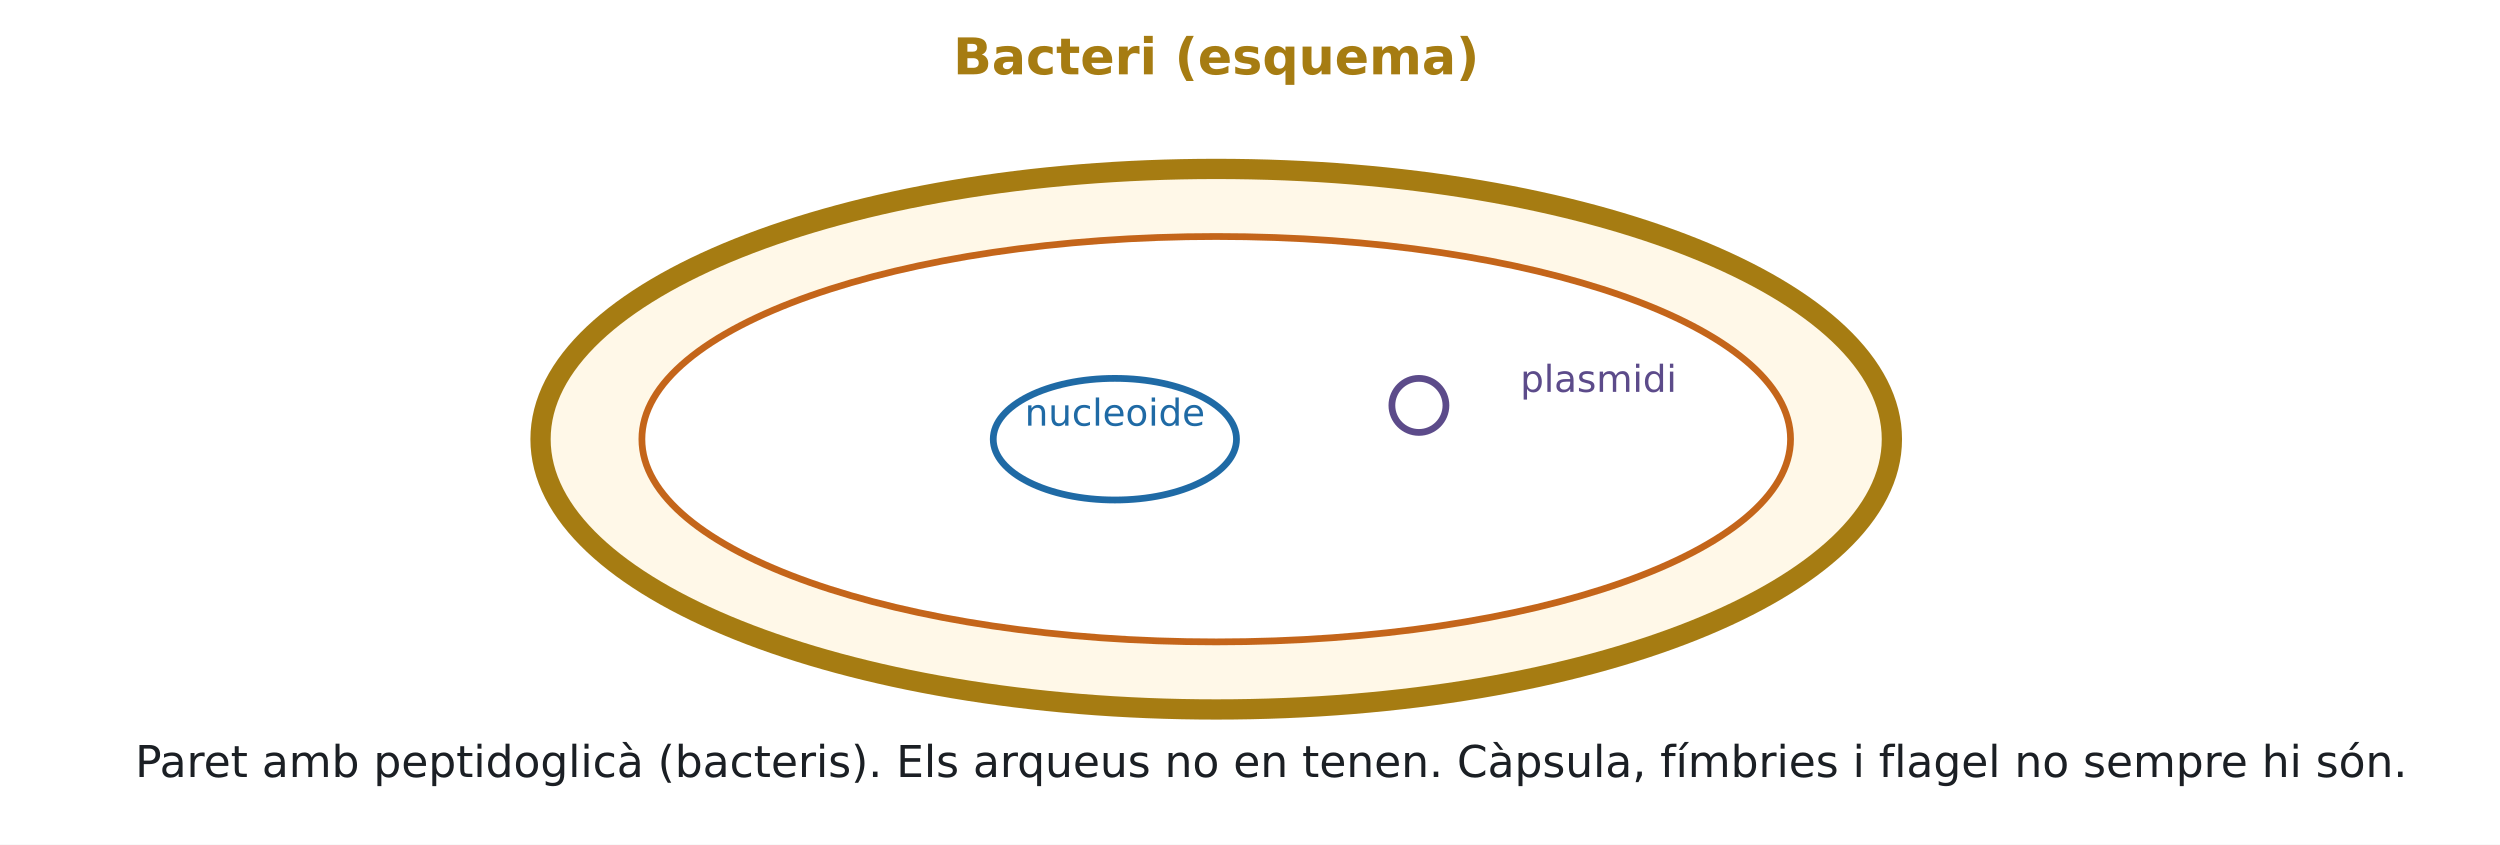
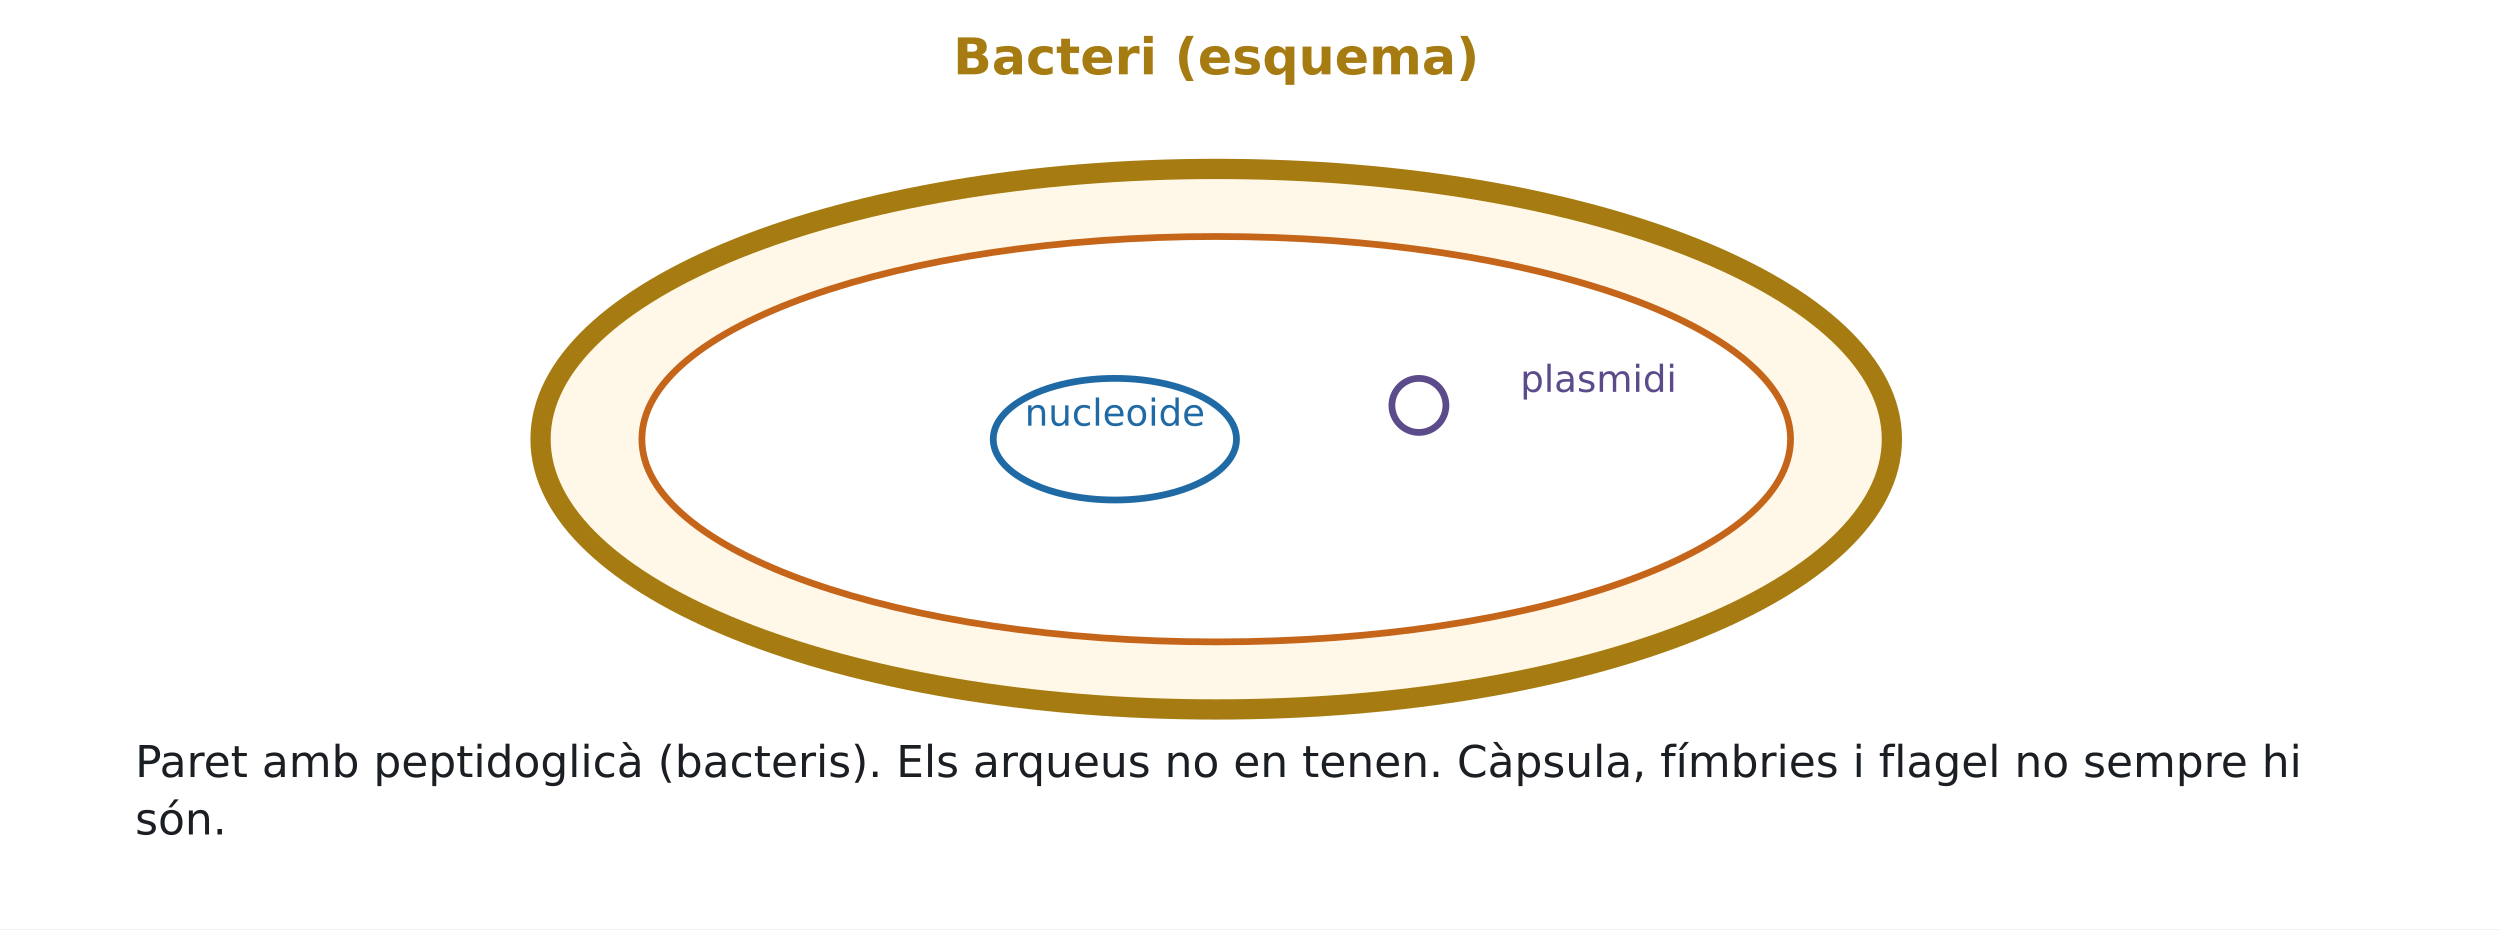
- <svg xmlns="http://www.w3.org/2000/svg" viewBox="0 0 740 250" font-family="DejaVu Sans, Liberation Sans, Arial, sans-serif">
-   <rect width="740" height="250" fill="#fff" />
+ <svg xmlns="http://www.w3.org/2000/svg" viewBox="0 0 740 275" font-family="DejaVu Sans, Liberation Sans, Arial, sans-serif">
+   <rect width="740" height="275" fill="#fff" />
  <defs>
    <marker id="ah" markerWidth="8" markerHeight="8" refX="7" refY="3" orient="auto">
      <path d="M0,0 L8,3 L0,6 Z" fill="#1b1f24" />
    </marker>
    <marker id="ahg" markerWidth="8" markerHeight="8" refX="7" refY="3" orient="auto">
      <path d="M0,0 L8,3 L0,6 Z" fill="#0E7C66" />
    </marker>
    <marker id="ahr" markerWidth="8" markerHeight="8" refX="7" refY="3" orient="auto">
      <path d="M0,0 L8,3 L0,6 Z" fill="#B23A52" />
    </marker>
    <marker id="ahb" markerWidth="8" markerHeight="8" refX="7" refY="3" orient="auto">
      <path d="M0,0 L8,3 L0,6 Z" fill="#1F6AA5" />
    </marker>
  </defs>
  <text x="360" y="22" font-size="15" text-anchor="middle" fill="#A67C12" font-weight="700" font-style="normal">Bacteri (esquema)</text>
  <ellipse cx="360" cy="130" rx="200" ry="80" fill="#fff8e8" stroke="#A67C12" stroke-width="6" />
  <ellipse cx="360" cy="130" rx="170" ry="60" fill="#fff" stroke="#C4651A" stroke-width="2" />
  <ellipse cx="330" cy="130" rx="36" ry="18" fill="none" stroke="#1F6AA5" stroke-width="2" />
  <text x="330" y="126" font-size="11" text-anchor="middle" fill="#1F6AA5" font-weight="400" font-style="normal">nucleoide</text>
  <circle cx="420" cy="120" r="8" fill="none" stroke="#5C4B8A" stroke-width="2" />
  <text x="450" y="116" font-size="11" text-anchor="start" fill="#5C4B8A" font-weight="400" font-style="normal">plasmidi</text>
-   <text x="40" y="230" font-size="13" text-anchor="start" fill="#1b1f24" font-weight="400" font-style="normal">Paret amb peptidoglicà (bacteris). Els arqueus no en tenen. Càpsula, fímbries i flagel no sempre hi són.</text>
+   <text x="40" y="230.0" font-size="13" text-anchor="start" fill="#1b1f24" font-weight="400" font-style="normal">Paret amb peptidoglicà (bacteris). Els arqueus no en tenen. Càpsula, fímbries i flagel no sempre hi</text>
+   <text x="40" y="247.0" font-size="13" text-anchor="start" fill="#1b1f24" font-weight="400" font-style="normal">són.</text>
</svg>
